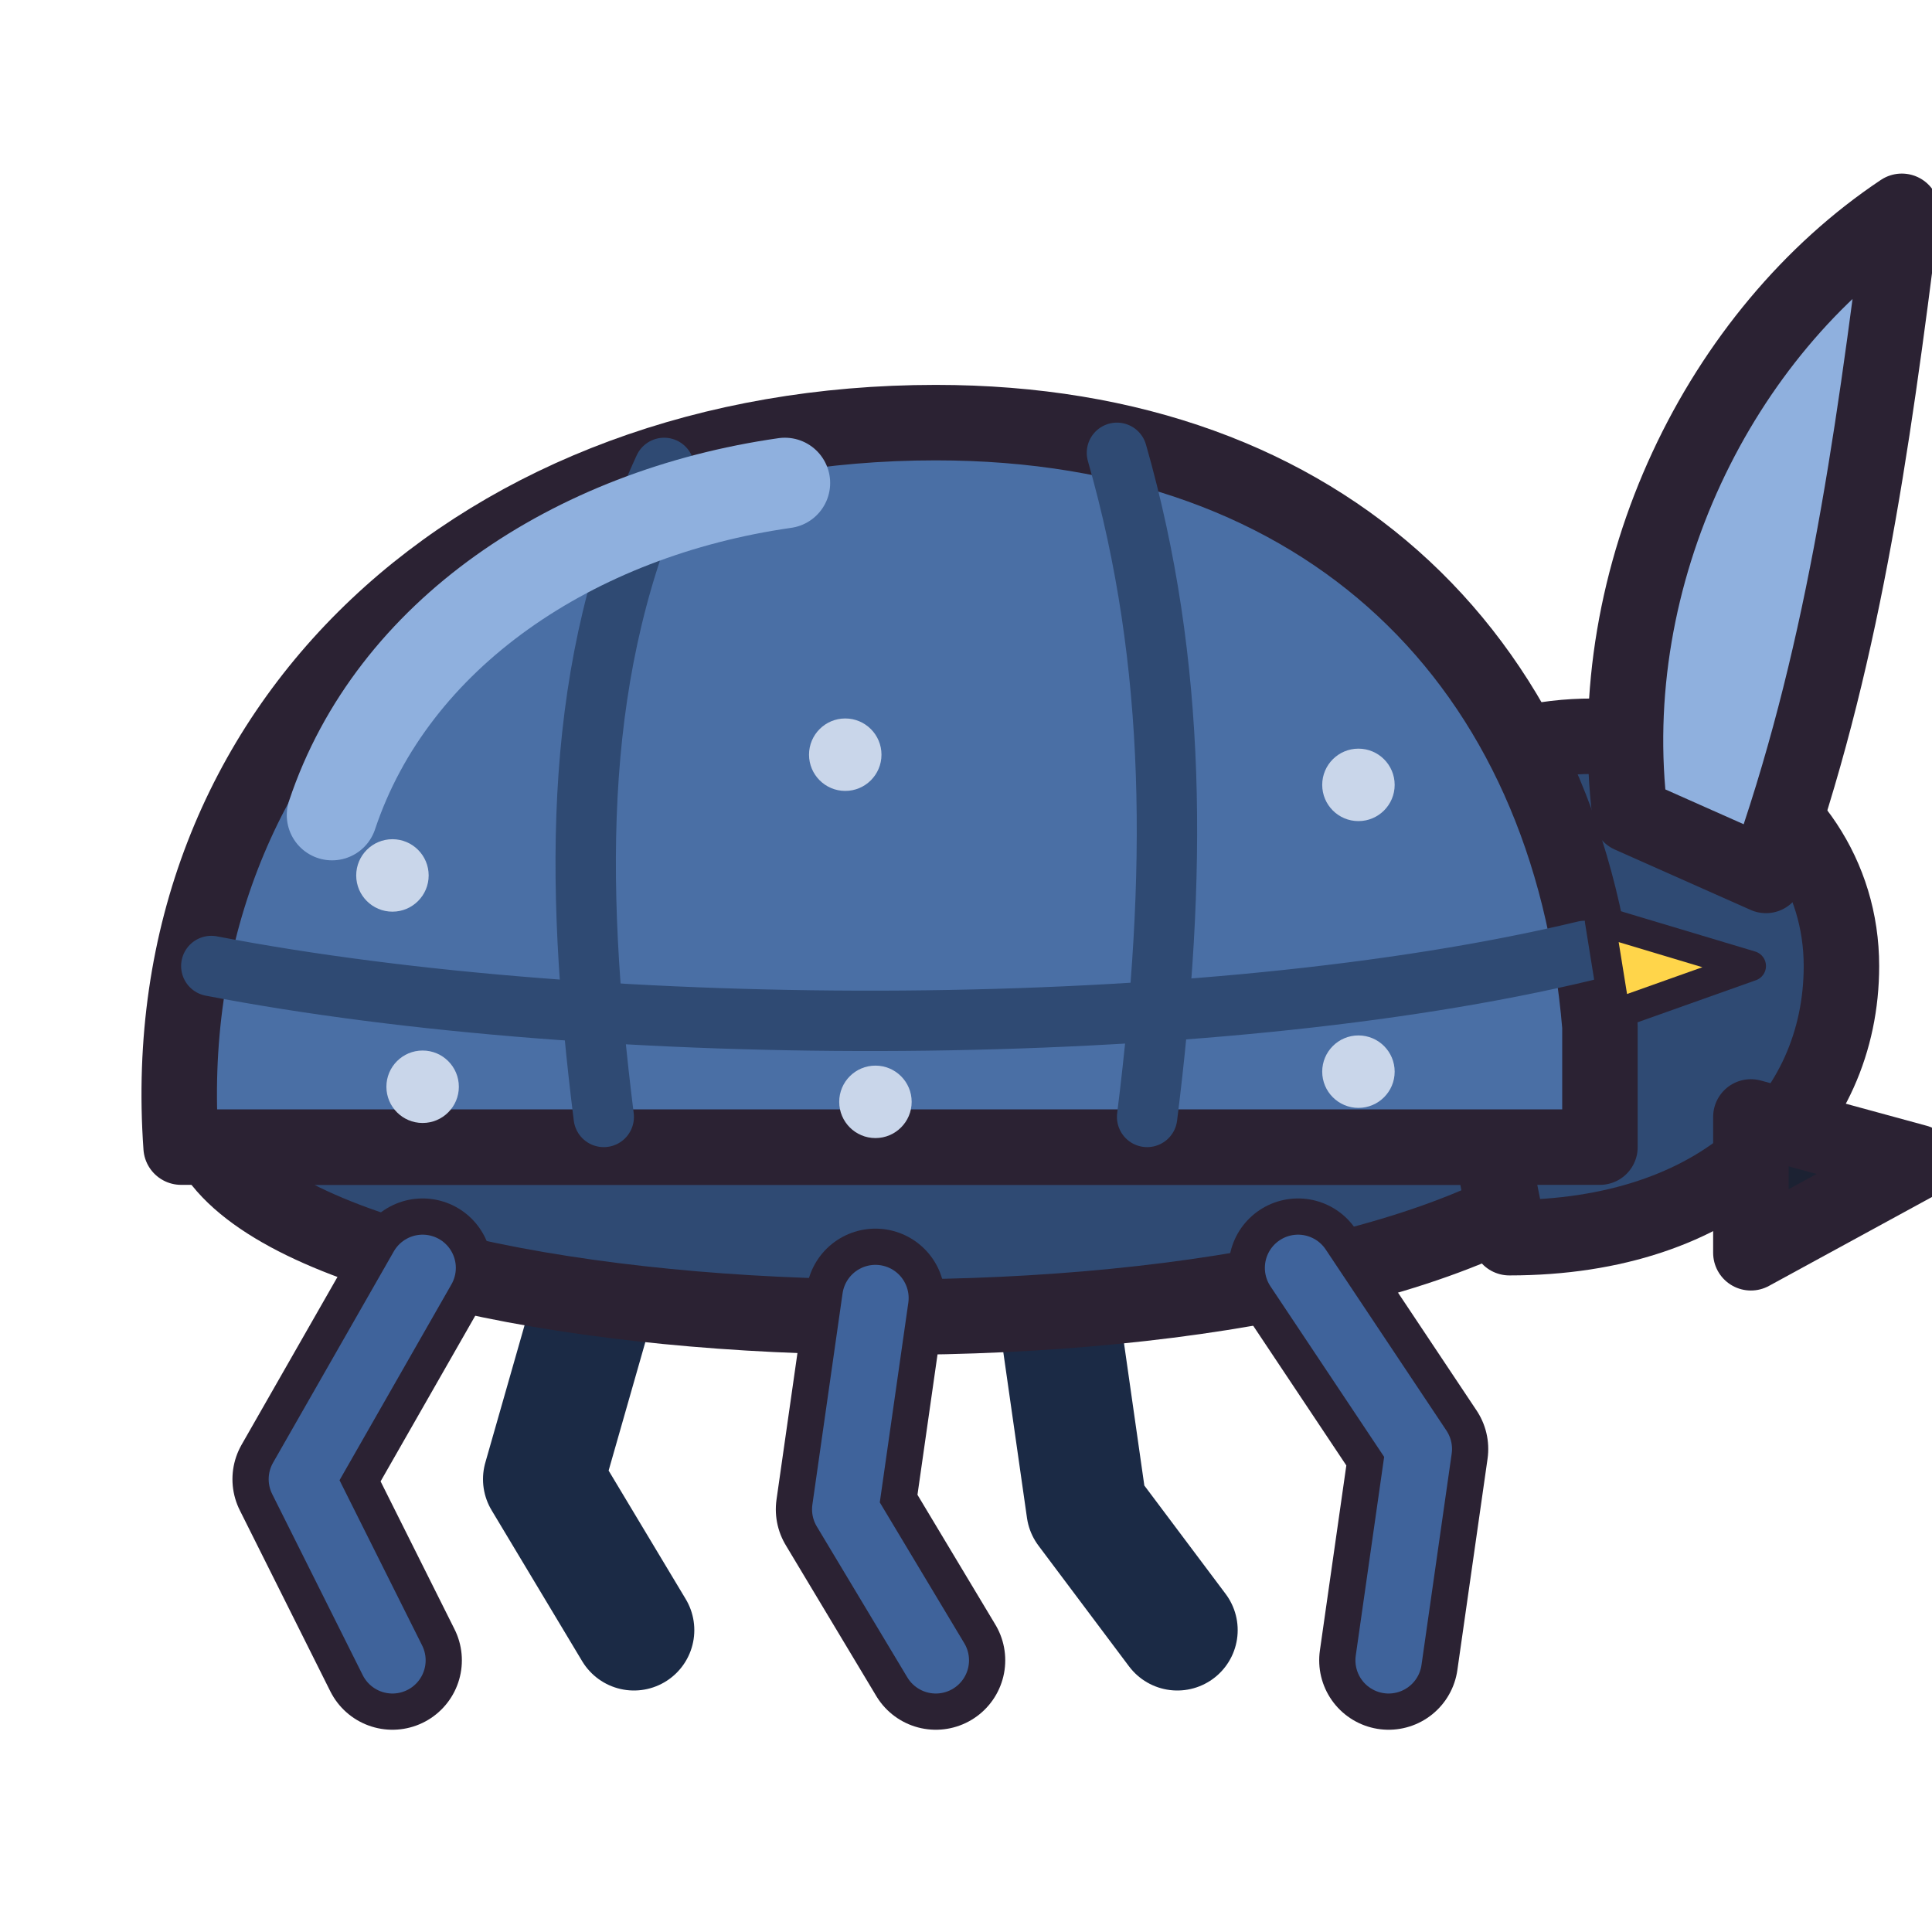
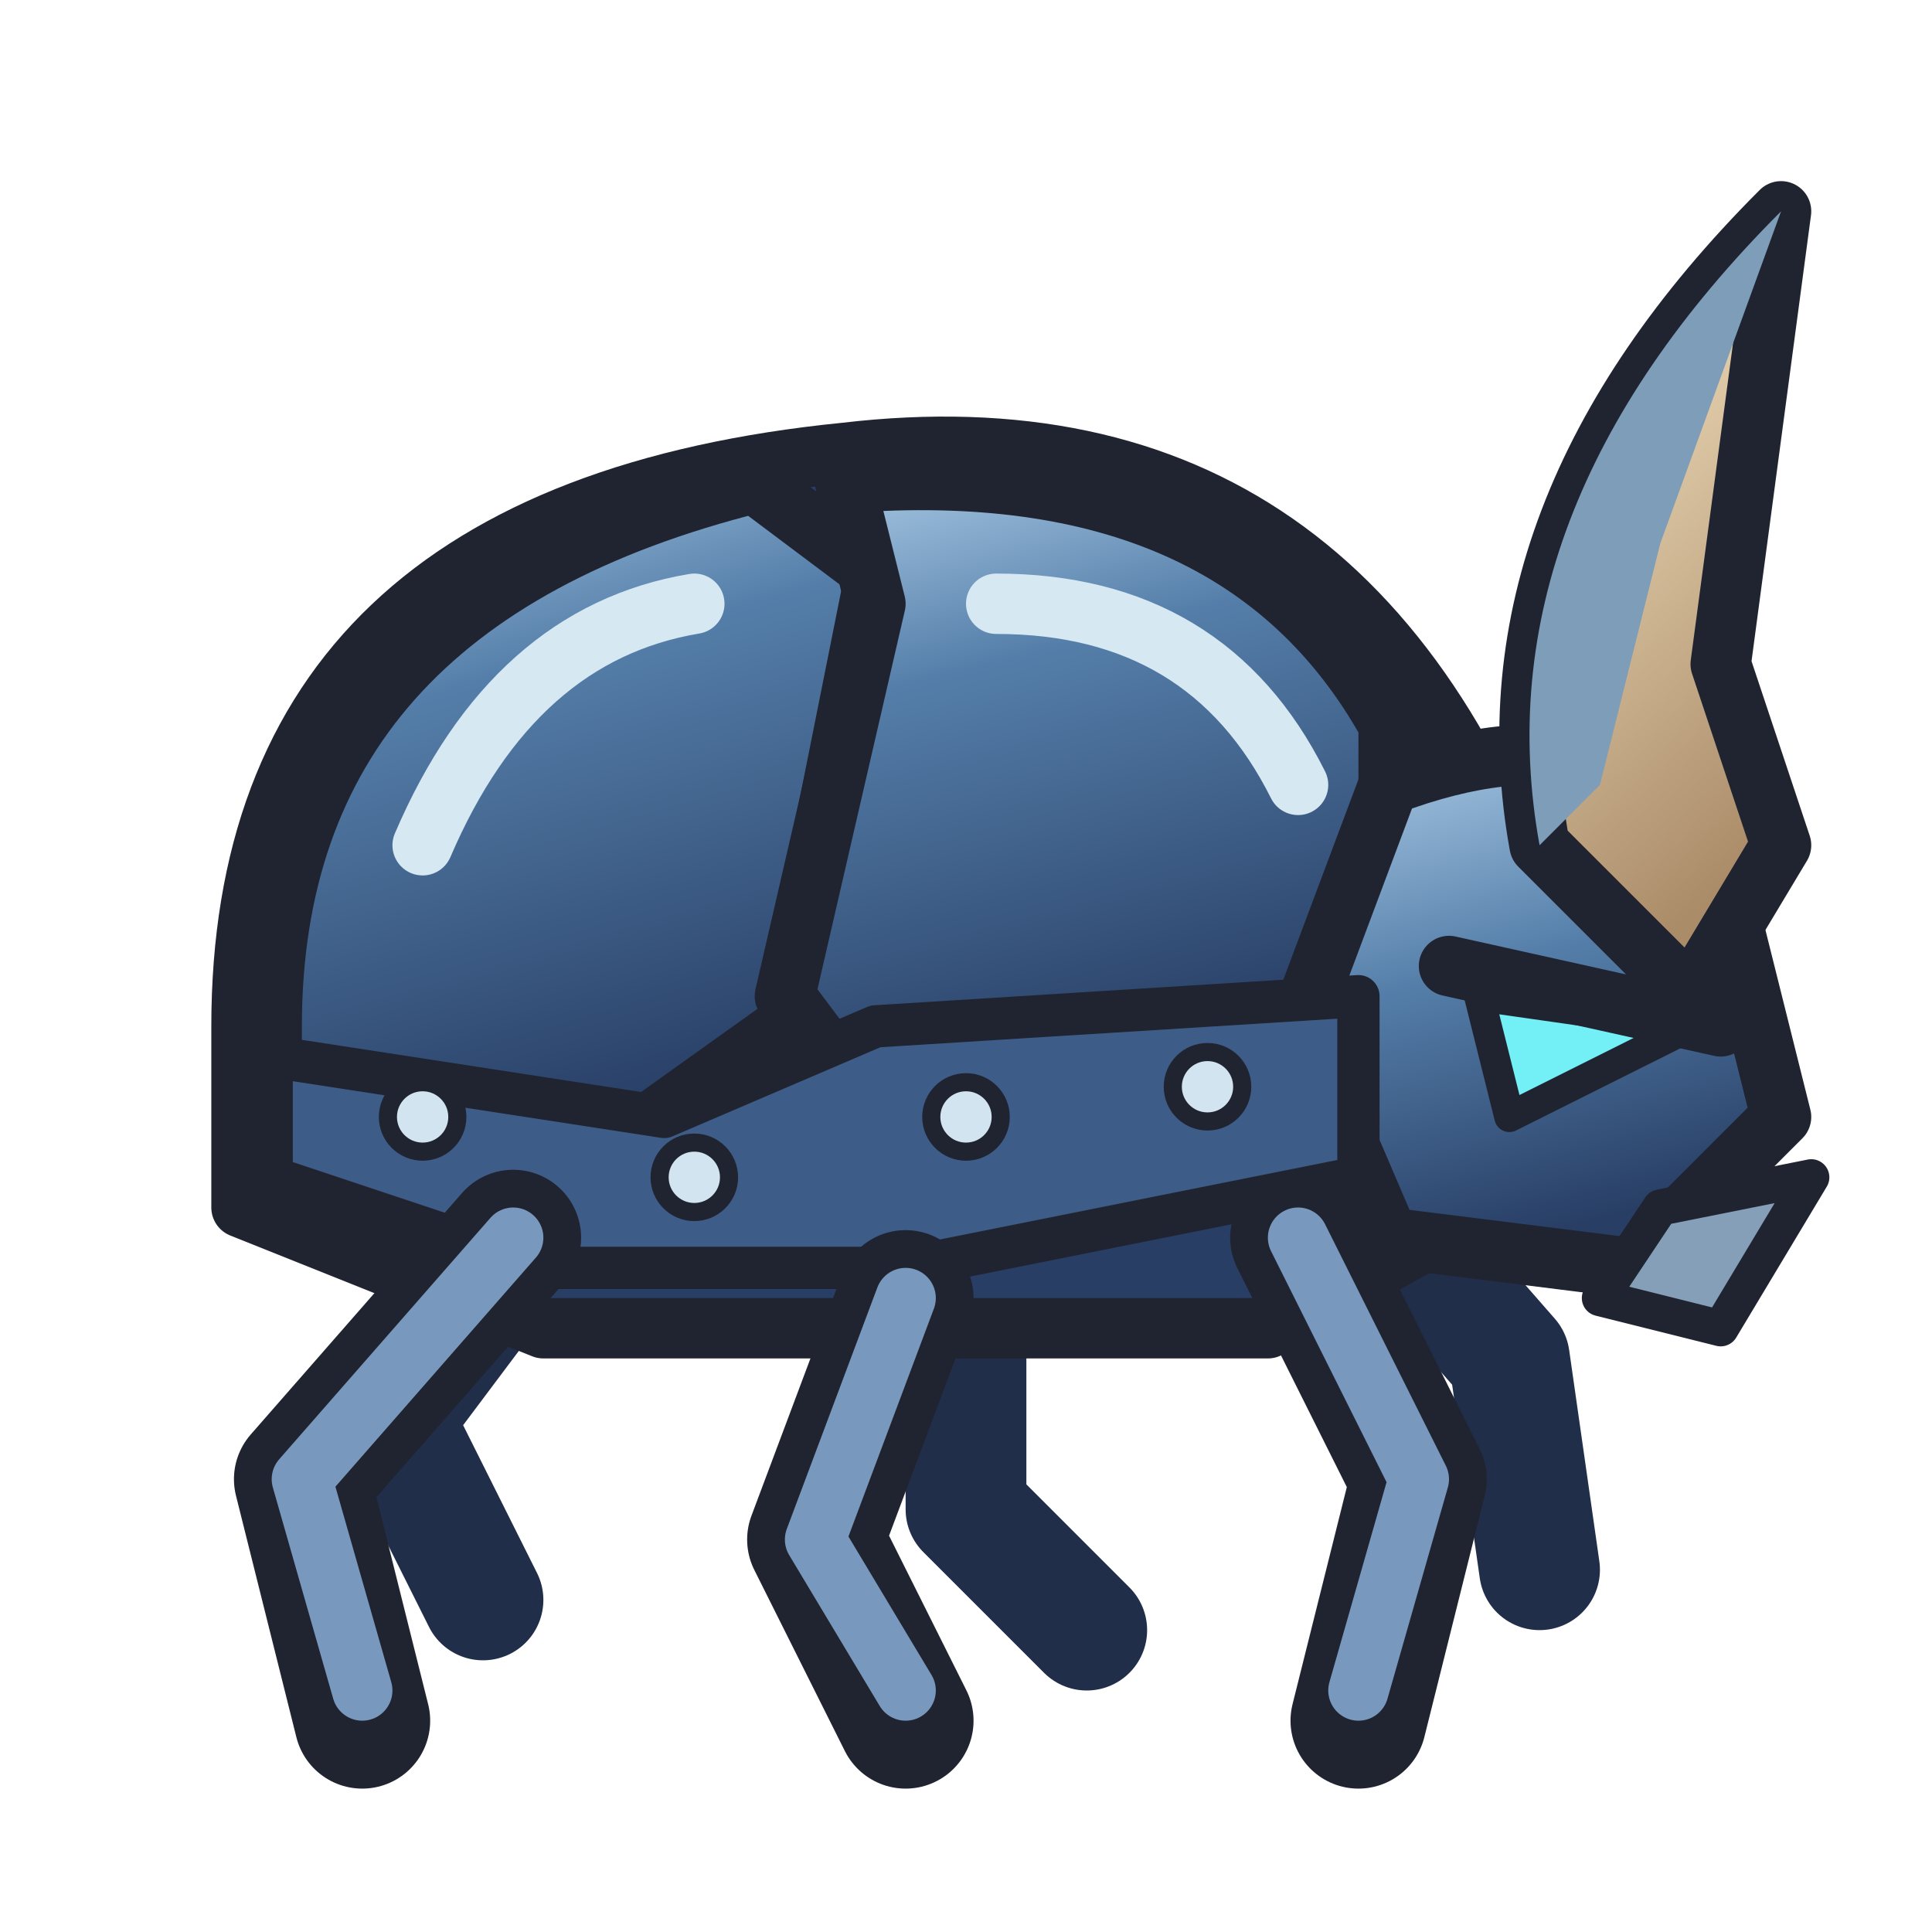
- <svg xmlns="http://www.w3.org/2000/svg" viewBox="0 0 64 64">
-   <g stroke="#1b2a45" stroke-width="4" stroke-linecap="round" stroke-linejoin="round" fill="none">
-     <path d="M20 42 L18 49 L21 54" />
-     <path d="M35 43 L36 50 L39 54" />
+ <svg xmlns="http://www.w3.org/2000/svg" width="64" height="64" viewBox="0 0 64 64">
+   <defs>
+     <linearGradient id="hide" x1="0" y1="0" x2="0.25" y2="1">
+       <stop stop-color="#abcbe6" />
+       <stop offset="0.48" stop-color="#547ea9" />
+       <stop offset="1" stop-color="#283e65" />
+     </linearGradient>
+     <linearGradient id="bone" x2="0.3" y2="1">
+       <stop stop-color="#fff0ce" />
+       <stop offset="1" stop-color="#ab8c69" />
+     </linearGradient>
+     <linearGradient id="plate" x2="0.25" y2="1">
+       <stop stop-color="#abcbe6" />
+       <stop offset="0.35" stop-color="#547ea9" />
+       <stop offset="1" stop-color="#283e65" />
+     </linearGradient>
+   </defs>
+   <g stroke-linecap="round" stroke-linejoin="round">
+     <path d="M19 39 13 47 16 53 M32 39 32 50 36 54 M43 37 50 45 51 52" fill="none" stroke="#202e49" stroke-width="4" />
+     <path d="M8 34 Q8 17 28 15 Q45 13 51 31 L51 39 42 44 18 44 8 40Z" fill="#283e65" stroke="#202330" stroke-width="2" />
+     <path d="M9 34 Q9 20 25 16 L29 19 26 34 19 39 9 38Z" fill="url(#plate)" stroke="#202330" stroke-width="2" />
+     <path d="M28 16 Q41 15 46 24 L46 35 29 37 26 33 29 20Z" fill="url(#plate)" stroke="#202330" stroke-width="2" />
+     <path d="M46 26 Q54 23 57 29 L59 37 54 42 46 41 43 34Z" fill="url(#hide)" stroke="#202330" stroke-width="2" />
+     <path d="M51 28 Q49 17 59 7 L57 22 59 28 56 33Z" fill="url(#bone)" stroke="#202330" stroke-width="2" />
+     <path d="M53 26 55 18 59 7 Q49 17 51 28Z" fill="#7d9db9" stroke="none" stroke-width="2" />
+     <path d="M9 35 22 37 29 34 45 33 45 39 30 42 18 42 9 39Z" fill="#3d5c87" stroke="#202330" stroke-width="1.4" />
+     <path d="M14 28 Q17 21 23 20 M33 20 Q40 20 43 26" fill="none" stroke="#d6e8f2" stroke-width="2" />
+     <path d="M17 41 10 49 12 57 M30 43 27 51 30 57 M43 41 47 49 45 57" fill="none" stroke="#202330" stroke-width="4.5" />
+     <path d="M17 41 10 49 12 56 M30 43 27 51 30 56 M43 41 47 49 45 56" fill="none" stroke="#7899bd" stroke-width="2" />
+     <ellipse cx="14" cy="37" rx="1.15" ry="1.15" fill="#d2e4ef" stroke="#202330" stroke-width="0.6" />
+     <ellipse cx="23" cy="39" rx="1.15" ry="1.15" fill="#d2e4ef" stroke="#202330" stroke-width="0.6" />
+     <ellipse cx="32" cy="37" rx="1.15" ry="1.15" fill="#d2e4ef" stroke="#202330" stroke-width="0.6" />
+     <ellipse cx="40" cy="36" rx="1.15" ry="1.15" fill="#d2e4ef" stroke="#202330" stroke-width="0.6" />
+     <path d="M49 33 l7 1 -6 3 Z" fill="#72f0f5" stroke="#202330" stroke-width="1" />
+     <path d="M48 32 l9 2" fill="none" stroke="#202330" stroke-width="2" />
+     <path d="M55 40 60 39 57 44 53 43Z" fill="#849fb7" stroke="#202330" stroke-width="1.2" />
  </g>
-   <g stroke="#2b2233" stroke-width="2.5" stroke-linejoin="round">
-     <path d="M7 38 C11 45 45 46 53 38 Z" fill="#2f4a73" />
-     <path d="M47 26 C54 22 61 26 61 32 C61 37 57 41 50 41 Z" fill="#2f4a73" />
-     <path d="M54 27 C53 19 57 11 63 7 C62 15 61 22 58.5 29 Z" fill="#8fb0de" />
-     <path d="M58 37 L63.5 38.5 L58 41.5 Z" fill="#1c2233" />
-     <path d="M6 38 C5 24 16 14 31 14 C44 14 52 22 53 34 L53 38 Z" fill="#4a6fa5" />
-   </g>
-   <g stroke="#2f4a73" stroke-width="2" stroke-linecap="round" fill="none">
-     <path d="M22 15.5 C19 22 19 29 20 37" />
-     <path d="M37 15 C39 22 39 29 38 37" />
-     <path d="M7 32 C20 34.5 40 34.5 52.5 31.5" />
-   </g>
-   <path d="M11 27 C13 21 19 17 26 16" fill="none" stroke="#8fb0de" stroke-width="3" stroke-linecap="round" />
-   <g fill="#c9d6ea">
-     <circle cx="13" cy="29" r="1.2" />
-     <circle cx="28" cy="25" r="1.2" />
-     <circle cx="45" cy="26" r="1.2" />
-     <circle cx="14" cy="36" r="1.2" />
-     <circle cx="29" cy="36.5" r="1.2" />
-     <circle cx="45" cy="35.5" r="1.2" />
-   </g>
-   <g stroke="#2b2233" stroke-width="4.6" stroke-linecap="round" stroke-linejoin="round" fill="none">
-     <path d="M14 42 L10 49 L13 55" />
-     <path d="M29 43 L28 50 L31 55" />
-     <path d="M43 42 L47 48 L46 55" />
-   </g>
-   <g stroke="#3f639b" stroke-width="2.2" stroke-linecap="round" stroke-linejoin="round" fill="none">
-     <path d="M14 42 L10 49 L13 55" />
-     <path d="M29 43 L28 50 L31 55" />
-     <path d="M43 42 L47 48 L46 55" />
-   </g>
-   <polygon points="53,30.5 58,32 53.5,33.6" fill="#ffd54a" stroke="#2b2233" stroke-width="1" stroke-linejoin="round" />
</svg>
